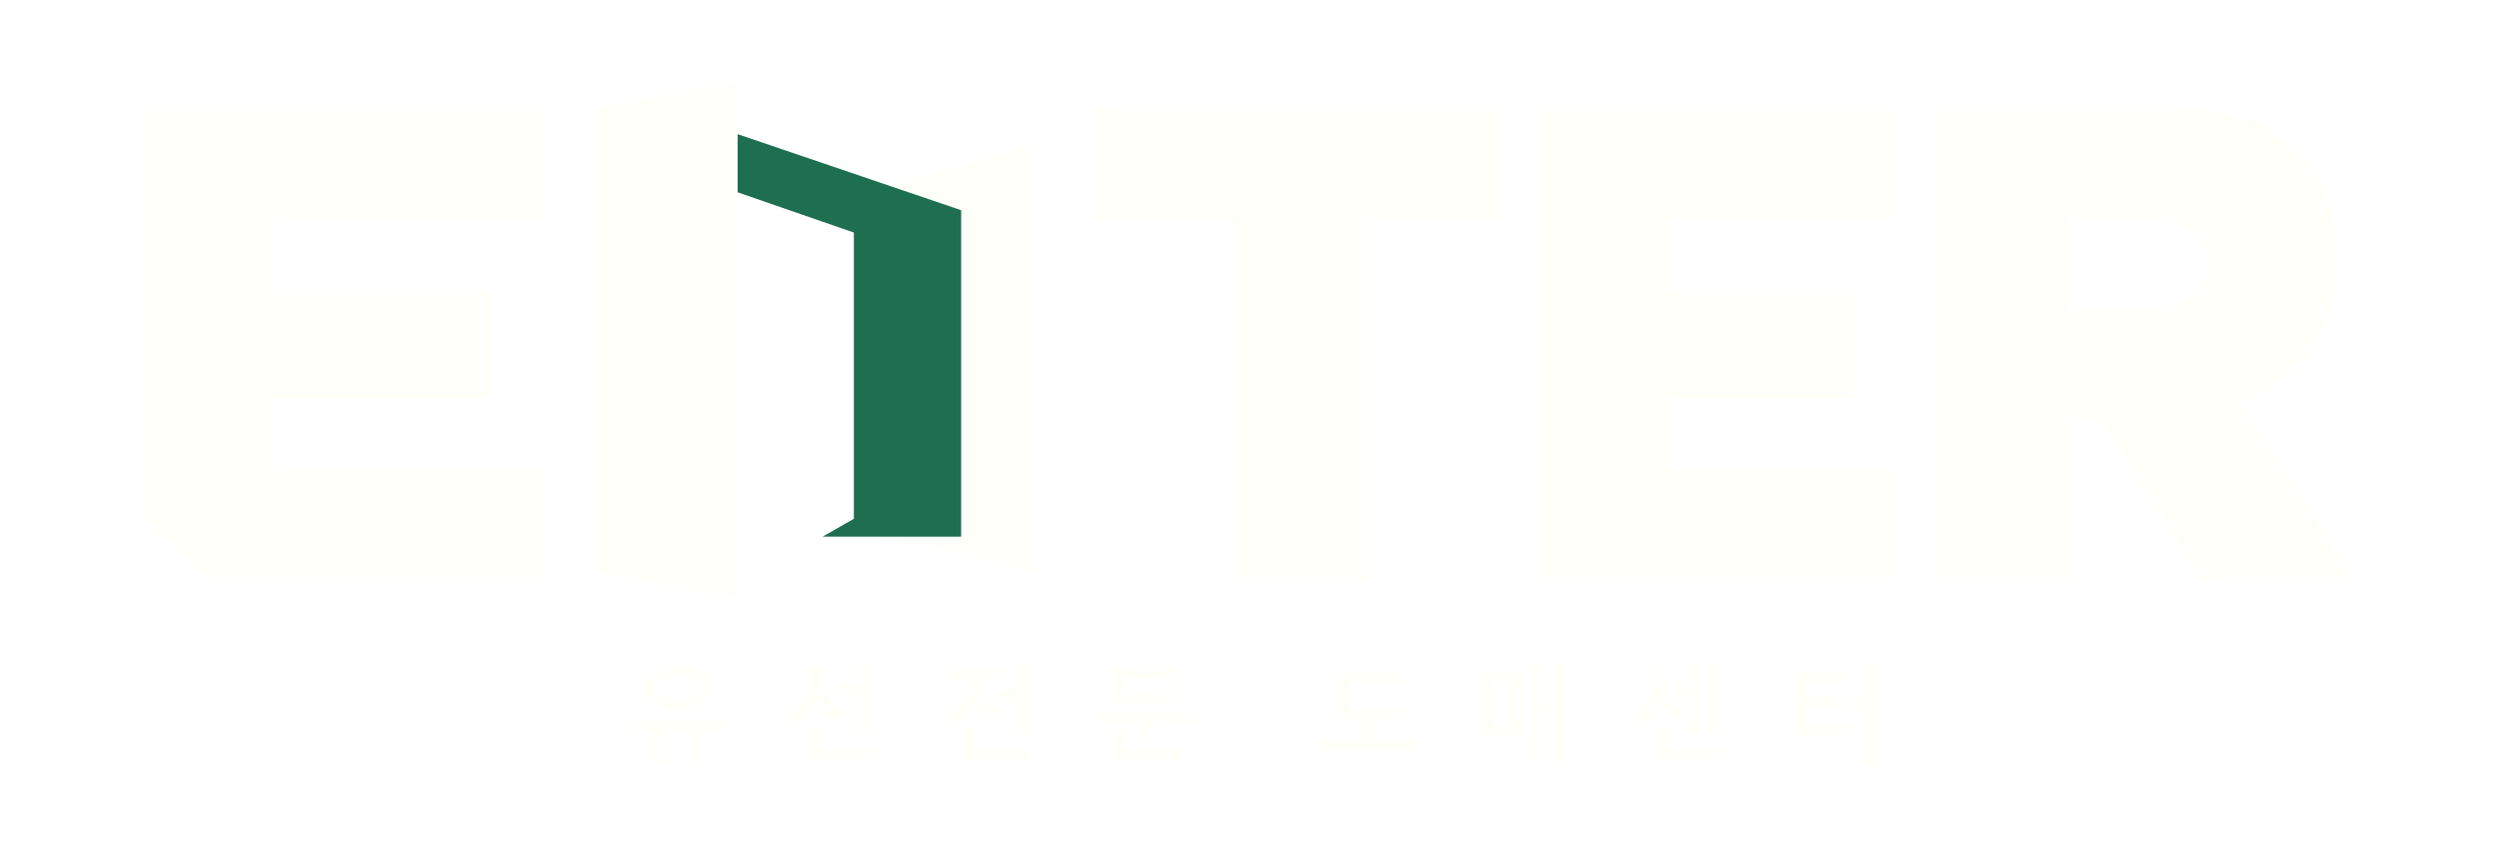
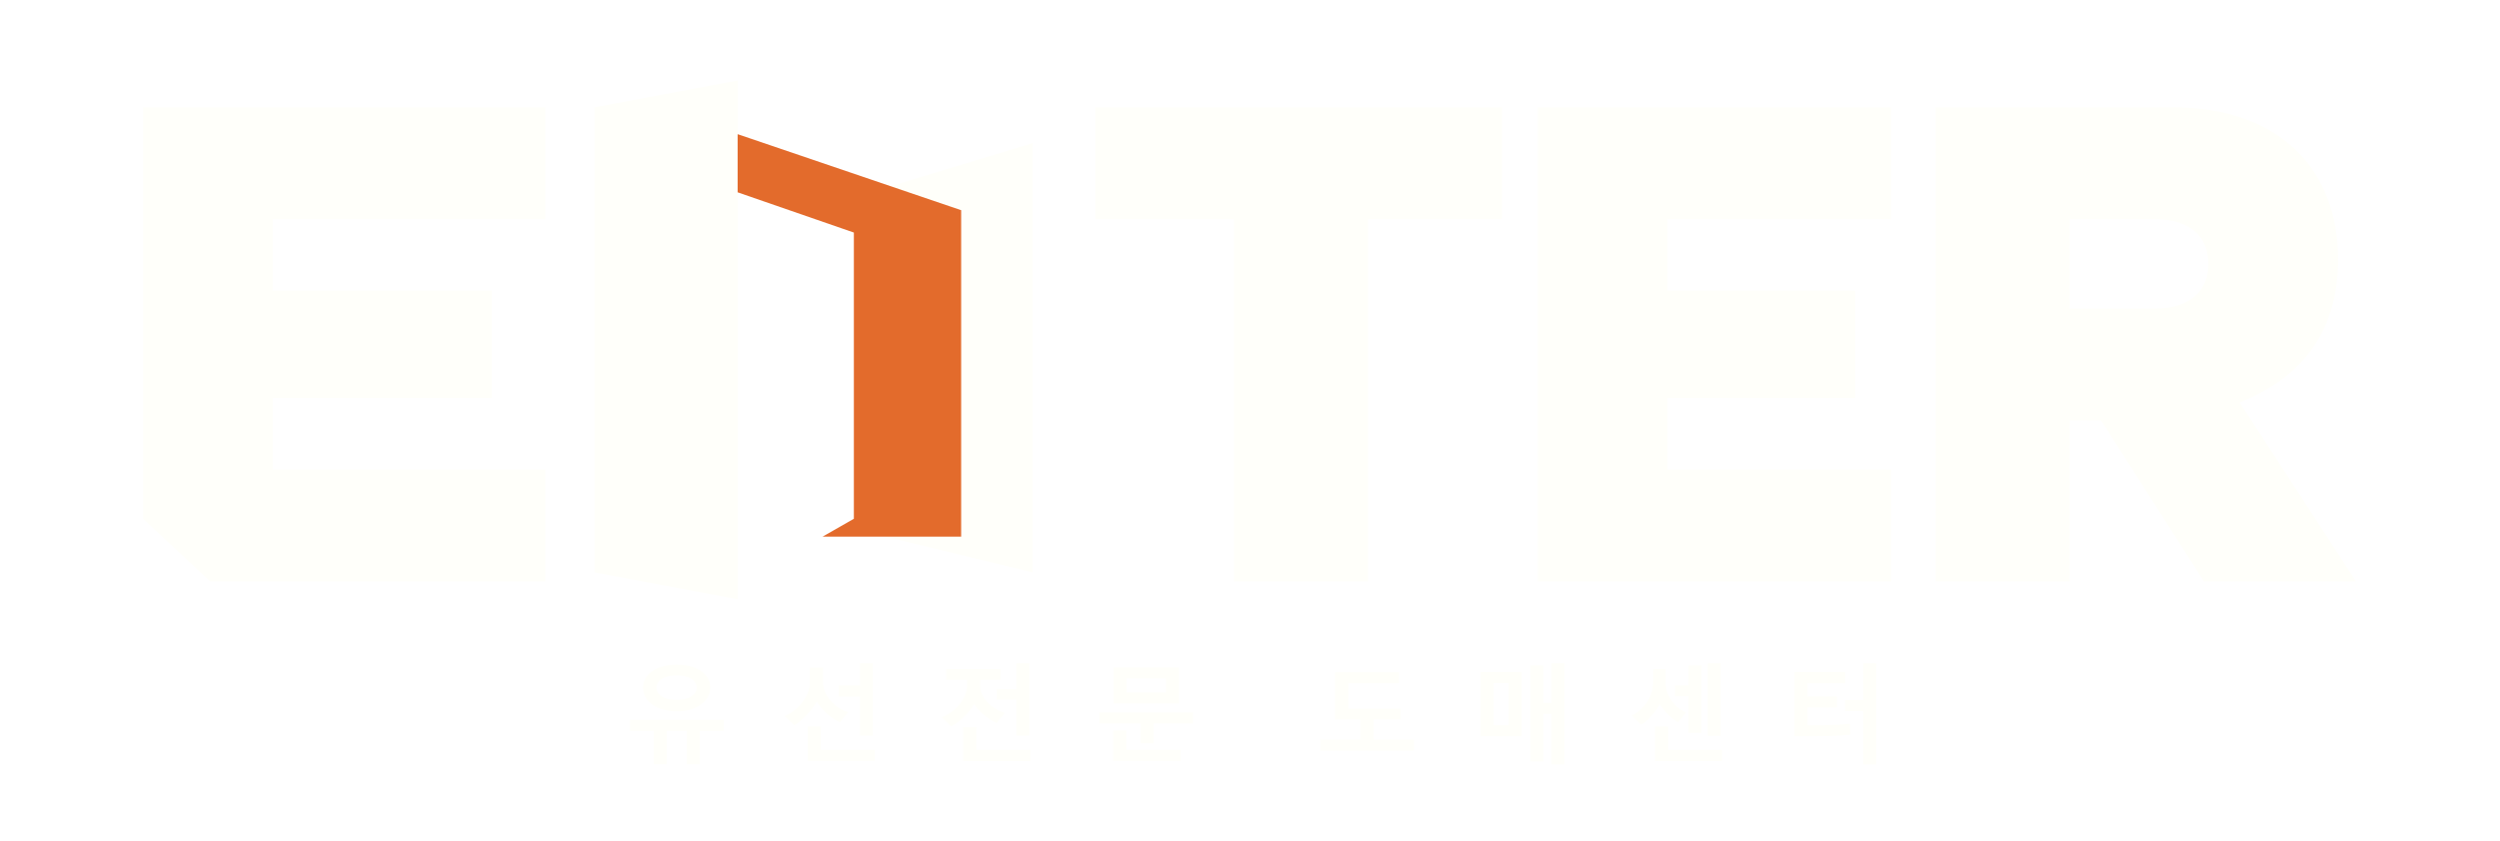
<svg xmlns="http://www.w3.org/2000/svg" width="559" height="188" viewBox="0 0 559 188" role="img">
  <g transform="translate(32 18)">
    <g id="ENTER-wordmark" fill="#FFFFFA">
      <path id="E-first" d="M0 6H90V31H29V47H78V71H29V87H90V112H15L0 98Z" />
      <g id="doorway-N" transform="translate(101 0)">
        <path d="M0 6L32 0V116L0 110Z M65 24L98 14V110L65 102Z" />
-         <path fill="#1E6F50" d="M32 12L82 29V102L51 102L58 98V34L32 25Z" />
+         <path fill="#E36B2C" d="M32 12L82 29V102L51 102L58 98V34L32 25Z" />
      </g>
      <path id="T" d="M213 6H304V31H274V112H244V31H213Z" />
      <path id="E-second" d="M312 6H391V31H341V47H383V71H341V87H391V112H312Z" />
      <path id="R" fill-rule="evenodd" d="M401 6H454C478 6 491 20 491 40C491 55 484 66 469 72L495 112H461L438 76H431V112H401Z M431 31V51H450C458 51 462 47 462 41C462 35 458 31 450 31Z" />
    </g>
  </g>
  <g id="subtitle" aria-label="유선전문 도매센터" fill="#FFFFFA" transform="translate(139.4 147)">
    <path id="hangul-1" d="M50.0,68.115 C40.495,68.115 32.886,66.032 27.173,61.865 C21.46,57.699 18.604,52.458 18.604,46.143 C18.604,39.893 21.444,34.766 27.124,30.762 C32.804,26.758 40.365,24.756 49.805,24.756 C59.375,24.756 67.0,26.75 72.681,30.737 C78.361,34.725 81.201,39.86 81.201,46.143 C81.201,52.295 78.312,57.495 72.534,61.743 C66.756,65.991 59.245,68.115 50.0,68.115 Z M49.805,34.717 C43.88,34.717 39.282,35.791 36.011,37.939 C32.739,40.088 31.104,42.822 31.104,46.143 C31.104,49.43 32.764,52.148 36.084,54.297 C39.404,56.445 43.978,57.52 49.805,57.52 C55.632,57.52 60.205,56.445 63.525,54.297 C66.846,52.148 68.506,49.43 68.506,46.143 C68.506,42.757 66.838,40.007 63.501,37.891 C60.164,35.775 55.599,34.717 49.805,34.717 Z M28.418,117.529 L28.418,86.328 L6.299,86.328 L6.299,76.025 L93.701,76.025 L93.701,86.328 L71.582,86.328 L71.582,117.529 L59.424,117.529 L59.424,86.328 L40.576,86.328 L40.576,117.529 Z" transform="translate(0 0) scale(0.24) translate(0 -18)" />
    <path id="hangul-2" d="M74.902,90.82 L74.902,54.443 L55.078,54.443 L55.078,44.043 L74.902,44.043 L74.902,23.438 L86.914,23.438 L86.914,90.82 Z M56.104,78.32 C47.184,74.056 40.023,67.627 34.619,59.033 C32.764,62.712 29.598,66.895 25.122,71.582 C20.646,76.27 16.813,79.46 13.623,81.152 L4.688,72.656 C11.556,69.596 17.196,65.08 21.606,59.106 C26.017,53.133 28.223,47.135 28.223,41.113 L28.223,27.441 L40.381,27.441 L40.381,40.723 C40.381,46.842 42.692,52.604 47.314,58.008 C51.937,63.411 57.471,67.025 63.916,68.848 Z M26.123,114.355 L26.123,82.227 L38.379,82.227 L38.379,104.053 L88.721,104.053 L88.721,114.355 Z" transform="translate(35 0) scale(0.24) translate(0 -18)" />
    <path id="hangul-3" d="M74.902,90.82 L74.902,57.324 L56.592,57.324 L56.592,47.559 L74.902,47.559 L74.902,23.438 L86.914,23.438 L86.914,90.82 Z M56.299,79.053 C47.445,74.658 40.446,68.75 35.303,61.328 C33.643,64.844 30.648,68.734 26.318,72.998 C21.989,77.262 17.887,80.339 14.014,82.227 L5.322,73.633 C11.898,71.126 17.456,67.057 21.997,61.426 C26.538,55.794 28.809,50.098 28.809,44.336 L28.809,38.916 L9.424,38.916 L9.424,28.76 L60.01,28.76 L60.01,38.916 L41.113,38.916 L41.113,43.945 C41.113,49.609 43.278,54.777 47.607,59.448 C51.937,64.119 57.438,67.546 64.111,69.727 Z M25.293,114.453 L25.293,82.959 L37.598,82.959 L37.598,104.15 L87.891,104.15 L87.891,114.453 Z" transform="translate(70 0) scale(0.24) translate(0 -18)" />
    <path id="hangul-4" d="M19.482,60.84 L19.482,27.246 L80.518,27.246 L80.518,60.84 Z M68.311,37.451 L31.689,37.451 L31.689,50.635 L68.311,50.635 Z M57.08,79.443 L57.08,97.852 L44.824,97.852 L44.824,79.443 L6.299,79.443 L6.299,69.141 L93.701,69.141 L93.701,79.443 Z M19.092,114.355 L19.092,86.035 L31.396,86.035 L31.396,104.053 L82.08,104.053 L82.08,114.355 Z" transform="translate(105 0) scale(0.24) translate(0 -18)" />
    <path id="hangul-5" d="M6.299,104.736 L6.299,94.531 L43.799,94.531 L43.799,75.83 L20.215,75.83 L20.215,31.738 L79.785,31.738 L79.785,41.943 L32.52,41.943 L32.52,65.625 L81.201,65.625 L81.201,75.83 L56.104,75.83 L56.104,94.531 L93.701,94.531 L93.701,104.736 Z" transform="translate(154.4 0) scale(0.24) translate(0 -18)" />
    <path id="hangul-6" d="M76.123,117.627 L76.123,70.557 L68.506,70.557 L68.506,114.844 L56.396,114.844 L56.396,25.342 L68.506,25.342 L68.506,60.254 L76.123,60.254 L76.123,23.438 L88.281,23.438 L88.281,117.627 Z M9.912,91.357 L9.912,31.543 L48.096,31.543 L48.096,91.357 Z M36.084,41.748 L22.021,41.748 L22.021,81.055 L36.084,81.055 Z" transform="translate(189.4 0) scale(0.24) translate(0 -18)" />
    <path id="hangul-7" d="M75.879,91.113 L75.879,23.438 L87.988,23.438 L87.988,91.113 Z M58.008,88.135 L58.008,54.053 L45.312,54.053 L45.312,44.043 L58.008,44.043 L58.008,25.342 L70.117,25.342 L70.117,88.135 Z M48.193,78.418 C41.488,74.349 35.824,68.685 31.201,61.426 C29.606,64.616 27.108,68.148 23.706,72.021 C20.304,75.895 17.008,78.792 13.818,80.713 L4.98,72.119 C10.937,69.157 15.747,64.876 19.409,59.277 C23.071,53.678 24.902,47.77 24.902,41.553 L24.902,28.76 L36.621,28.76 L36.621,41.553 C36.621,47.347 38.444,52.873 42.09,58.13 C45.736,63.387 50.277,67.09 55.713,69.238 Z M26.611,114.551 L26.611,82.324 L38.916,82.324 L38.916,104.15 L89.111,104.15 L89.111,114.551 Z" transform="translate(224.4 0) scale(0.24) translate(0 -18)" />
    <path id="hangul-8" d="M75.0,117.627 L75.0,67.92 L57.812,67.92 L57.812,57.617 L75.0,57.617 L75.0,23.438 L87.012,23.438 L87.012,117.627 Z M22.9,64.551 L22.9,81.152 L27.783,81.152 C43.799,81.152 55.339,80.68 62.402,79.736 L63.086,89.844 C56.576,90.592 50.415,91.032 44.604,91.162 C38.794,91.292 27.555,91.357 10.889,91.357 L10.889,31.641 L58.008,31.641 L58.008,41.943 L22.9,41.943 L22.9,54.346 L50.391,54.346 L50.391,64.551 Z" transform="translate(259.4 0) scale(0.24) translate(0 -18)" />
  </g>
</svg>
